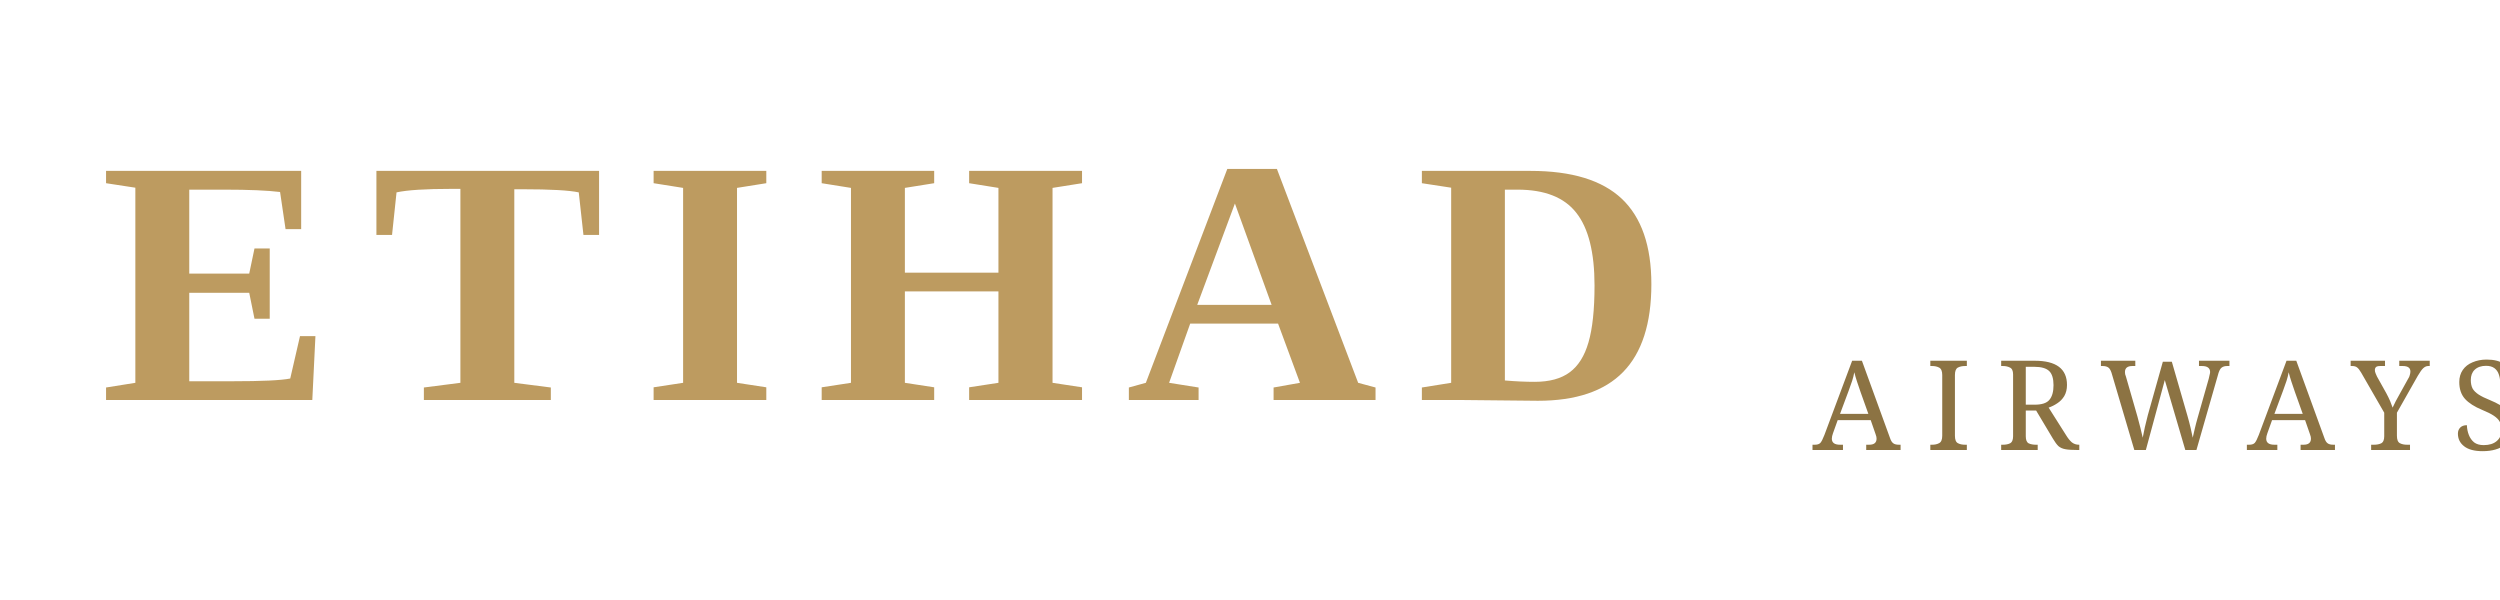
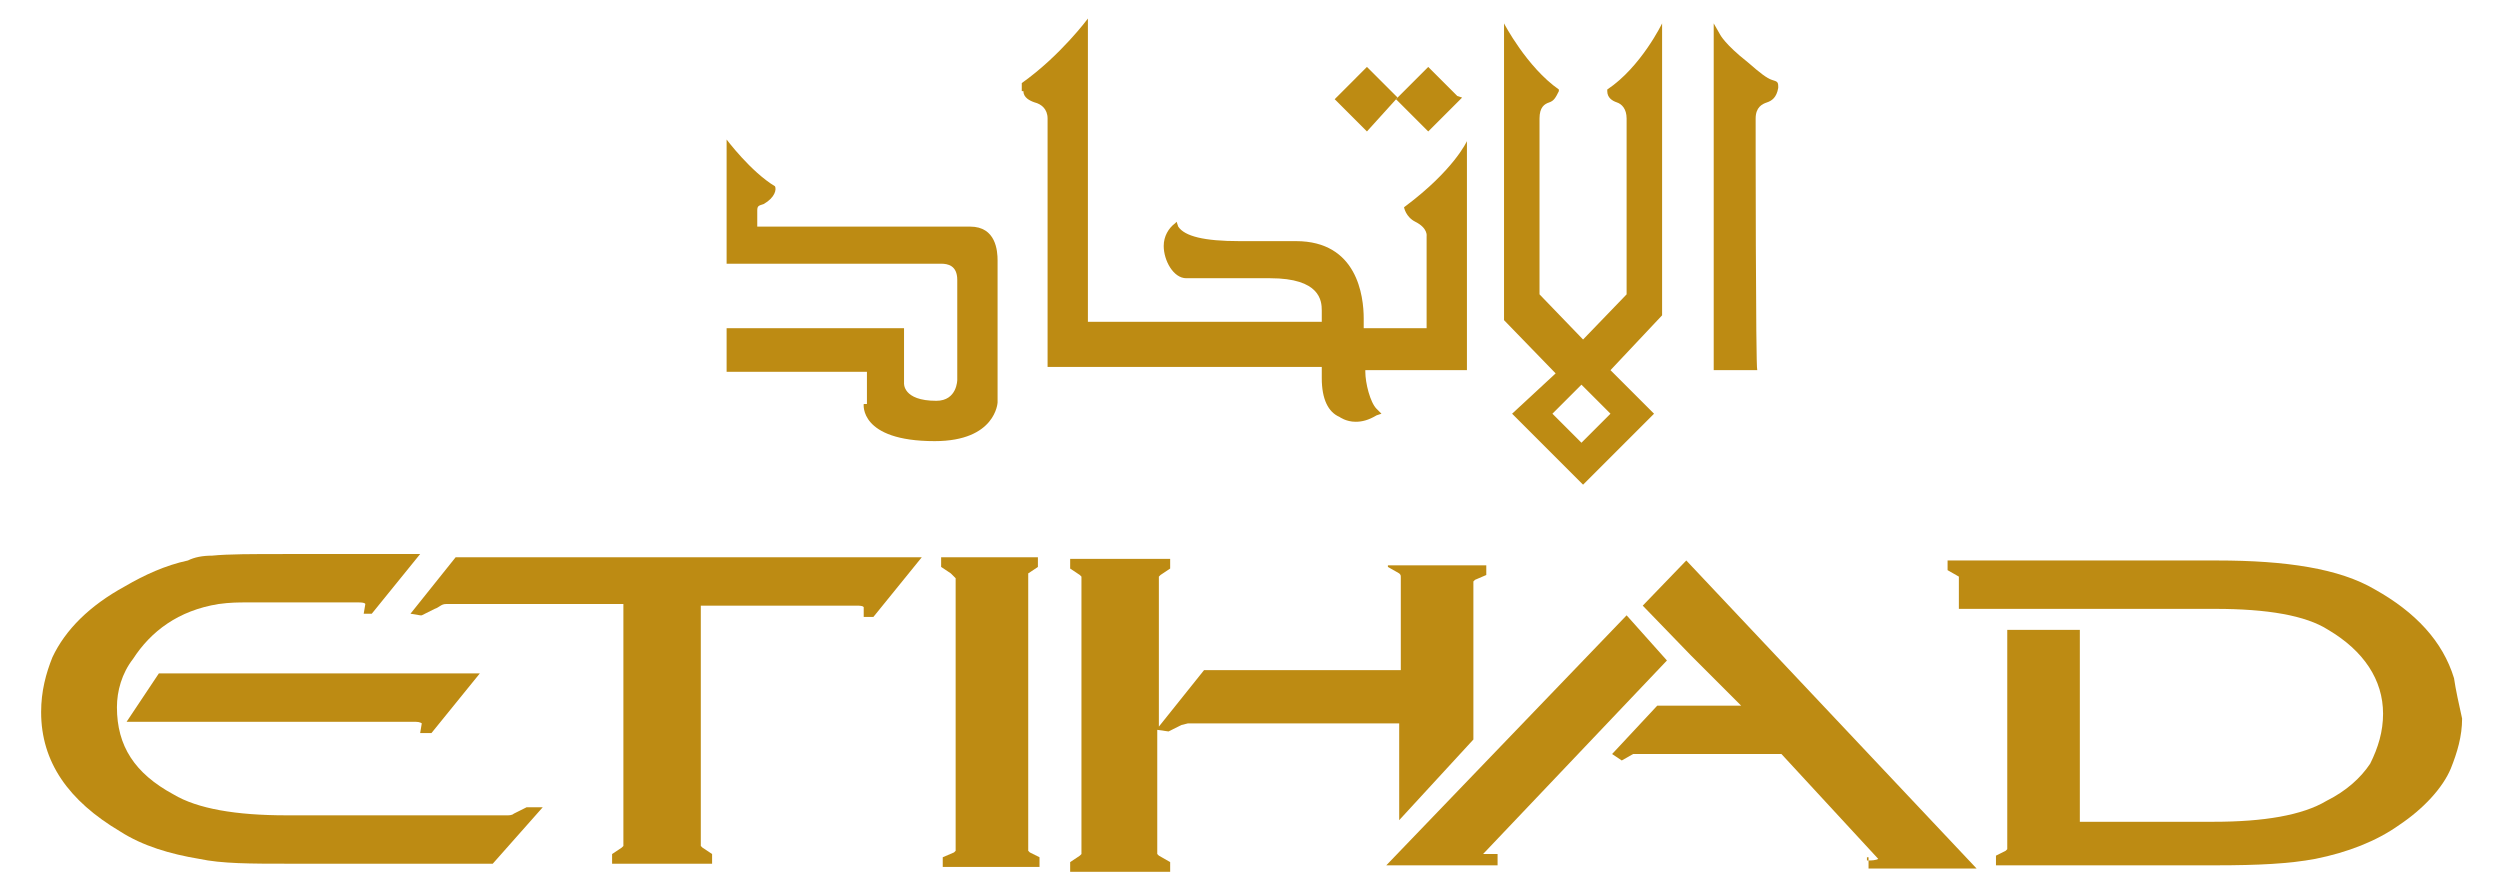
- <svg xmlns="http://www.w3.org/2000/svg" viewBox="0 0 200 48" fill="none">
-   <text x="8" y="32" font-family="'Cinzel', 'Playfair Display', 'Times New Roman', serif" font-weight="700" font-size="28" fill="#BD9B60" letter-spacing="3">ETIHAD</text>
-   <text x="145" y="36" font-family="'Cinzel', 'Playfair Display', serif" font-weight="500" font-size="10" fill="#8C7343" letter-spacing="2">AIRWAYS</text>
+ <svg xmlns="http://www.w3.org/2000/svg" width="310" height="110" viewBox="0 0 155 55">
+   <g style="fill:#BD8B13" transform="translate(0.05,0.05)">
+     <path d="m 86.6,6 -0.1,-0.1 -1.8,-1.8 -2,2 2,2 z" />
+     <path d="m 90.6,6 -0.3,-0.1 -1.8,-1.8 -2,2 2,2 z" />
+     <path d="m 63.4,5.6 c 0,0.4 0.4,0.6 0.7,0.7 0.4,0.1 0.8,0.4 0.8,1 v 15.4 h 17 V 23 c 0,0.1 0,0.1 0,0.4 0,1.3 0.4,2.1 1.1,2.4 0,0 0.4,0.3 1,0.3 0.4,0 0.8,-0.1 1.3,-0.4 l 0.3,-0.1 -0.3,-0.3 C 84.9,24.9 84.6,23.7 84.6,23 v -0.1 h 6.3 V 8.7 c 0,0 -0.8,1.8 -3.9,4.1 0,0 0.1,0.6 0.7,0.9 0.8,0.4 0.7,0.9 0.7,0.9 v 5.7 H 84.5 V 20 19.7 c 0,-1.4 -0.4,-4.8 -4.2,-4.8 h -0.1 c -1.1,0 -2.2,0 -3.1,0 H 76.8 C 74.6,14.9 73.4,14.6 73,14 l -0.1,-0.3 -0.1,0.1 c -0.4,0.3 -0.7,0.8 -0.7,1.4 0,0.9 0.6,2 1.4,2 0.6,0 1.4,0 2.2,0 1.4,0 3,0 3,0 3.1,0 3.2,1.4 3.2,2 v 0.7 H 67.4 V 1.1 c 0,0 -1.7,2.3 -4.1,4 v 0.1 0.4 z" />
+     <path d="m 53.5,25 c 0,0 -0.3,2.3 4.4,2.3 3.8,0 3.9,-2.4 3.9,-2.4 V 16.1 C 61.8,15.5 61.7,14 60.1,14 H 46.9 v -1 c 0,-0.3 0.1,-0.3 0.4,-0.4 C 48,12.2 48.1,11.7 48,11.5 46.5,10.6 45,8.6 45,8.6 v 7.7 h 13.2 0.1 c 0.4,0 1,0.1 1,1 v 6.2 c 0,0 0,1.3 -1.3,1.3 -2.1,0 -2,-1.1 -2,-1.1 V 20.3 H 45 V 23 h 8.7 v 2 z" />
+     <path d="m 108.8,7.3 c 0,-0.7 0.4,-0.9 0.7,-1 0.3,-0.1 0.6,-0.3 0.7,-0.9 V 5.3 C 110.2,5 110.1,5 109.8,4.9 109.5,4.8 109.1,4.5 108.3,3.8 106.9,2.7 106.6,2.1 106.6,2.1 l -0.4,-0.7 v 21.5 h 2.7 C 108.8,22.8 108.8,7.7 108.8,7.3 Z" />
+     <path d="M 99.8,25.6 98,27.4 96.2,25.6 98,23.8 Z m -6.1,0 4.4,4.4 4.4,-4.4 -2.7,-2.7 3.2,-3.4 V 1.4 c 0,0 -1.3,2.7 -3.4,4.1 v 0.1 c 0,0.4 0.3,0.6 0.6,0.7 0.3,0.1 0.6,0.4 0.6,1 0,0.6 0,10.9 0,10.9 L 98.1,21 95.4,18.2 c 0,-0.1 0,-10.5 0,-10.9 0,-0.7 0.3,-0.9 0.6,-1 C 96.3,6.2 96.4,6 96.6,5.6 V 5.5 C 94.6,4.1 93.2,1.4 93.2,1.4 v 18.4 l 3.2,3.3 z" />
+     <path d="m 86,35.1 0.7,0.4 c 0.1,0.1 0.1,0.1 0.1,0.3 v 5.7 H 74.6 L 71.8,45 v -9.2 -0.1 l 0.1,-0.1 0.6,-0.4 v -0.6 h -6.2 v 0.6 l 0.6,0.4 0.1,0.1 v 16.9 0.3 L 66.9,53 66.3,53.4 V 54 h 6.2 V 53.4 L 71.8,53 71.7,52.9 v -7.7 l 0.7,0.1 0.8,-0.4 0.4,-0.1 c 0,0 0.1,0 0.3,0 h 12.8 v 6 l 4.6,-5 V 36 l 0.1,-0.1 0.7,-0.3 V 35 H 86 Z" />
+     <path d="m 152.1,42 c -0.7,-2.3 -2.4,-4.1 -4.9,-5.5 -2.2,-1.3 -5.5,-1.8 -9.8,-1.8 h -16.7 v 0.6 l 0.7,0.4 v 2 h 15.9 c 3.2,0 5.6,0.4 7,1.3 2.2,1.3 3.4,3.1 3.4,5.2 0,1.1 -0.3,2.1 -0.8,3.1 -0.6,0.9 -1.5,1.7 -2.7,2.3 -1.5,0.9 -3.9,1.3 -7,1.3 h -8.3 V 39 h -4.5 v 13.5 0.1 l -0.1,0.1 -0.6,0.3 v 0.6 h 13.6 c 2.7,0 4.6,-0.1 6.2,-0.4 2,-0.4 3.8,-1.1 5.2,-2.1 1.5,-1 2.7,-2.3 3.2,-3.5 0.4,-1 0.7,-2 0.7,-3.1 -0.2,-0.9 -0.4,-1.8 -0.5,-2.5 z" />
+     <path d="M 100.8,38.1 85.9,53.6 h 6.9 v -0.7 h -0.3 -0.3 -0.3 l 11.4,-12 z" />
+     <path d="m 115.8,53.1 v 0.7 h 6.7 l -18,-19.1 -2.7,2.8 3,3.1 3.1,3.1 h -5.2 l -2.8,3 0.6,0.4 0.7,-0.4 h 0.1 c 0,0 0.3,0 0.4,0 h 8.7 l 6,6.5 c 0,0 -0.1,0.1 -0.6,0.1 h -0.1 v -0.2 z" />
+     <path d="m 63.7,35.5 0.6,-0.4 v -0.6 h -6 v 0.6 l 0.6,0.4 0.3,0.3 v 16.6 0.3 l -0.1,0.1 -0.7,0.3 v 0.6 h 6 V 53.1 L 63.8,52.8 63.7,52.7 V 35.8 35.7 Z" />
+     <path d="m 33.6,50 h -0.3 -0.7 l -0.8,0.4 c -0.1,0.1 -0.3,0.1 -0.4,0.1 H 17.7 c -3.1,0 -5.5,-0.4 -7,-1.3 -2.4,-1.3 -3.5,-3 -3.5,-5.4 0,-1 0.3,-2.1 1,-3 1.1,-1.7 2.8,-3 5.3,-3.4 0.7,-0.1 1.3,-0.1 1.7,-0.1 h 7 c 0.4,0 0.4,0.1 0.4,0.1 L 22.5,38 H 23 l 3,-3.7 h -8.4 c -2,0 -3.5,0 -4.5,0.1 -0.6,0 -1.1,0.1 -1.5,0.3 C 10.2,35 8.9,35.6 7.7,36.3 5.5,37.5 4,39 3.2,40.7 c -0.4,1 -0.7,2.1 -0.7,3.4 0,3.1 1.7,5.5 4.9,7.4 1.4,0.9 3.1,1.4 4.9,1.7 1.4,0.3 3.2,0.3 5.5,0.3 h 12.7 z" />
+     <path d="m 26.7,45.4 3,-3.7 H 9.8 l -2,3 h 17.9 c 0.3,0 0.4,0.1 0.4,0.1 L 26,45.4 Z" />
+     <path d="M 28.2,34.5 25.4,38 26,38.1 h 0.1 l 0.8,-0.4 c 0.3,-0.1 0.4,-0.3 0.7,-0.3 h 11 v 14.9 0.1 l -0.1,0.1 -0.6,0.4 v 0.6 h 6.2 V 52.9 L 43.5,52.5 43.4,52.4 V 52.3 37.5 h 9.7 c 0.4,0 0.4,0.1 0.4,0.1 v 0.6 h 0.6 l 3,-3.7 z" />
+   </g>
</svg>
